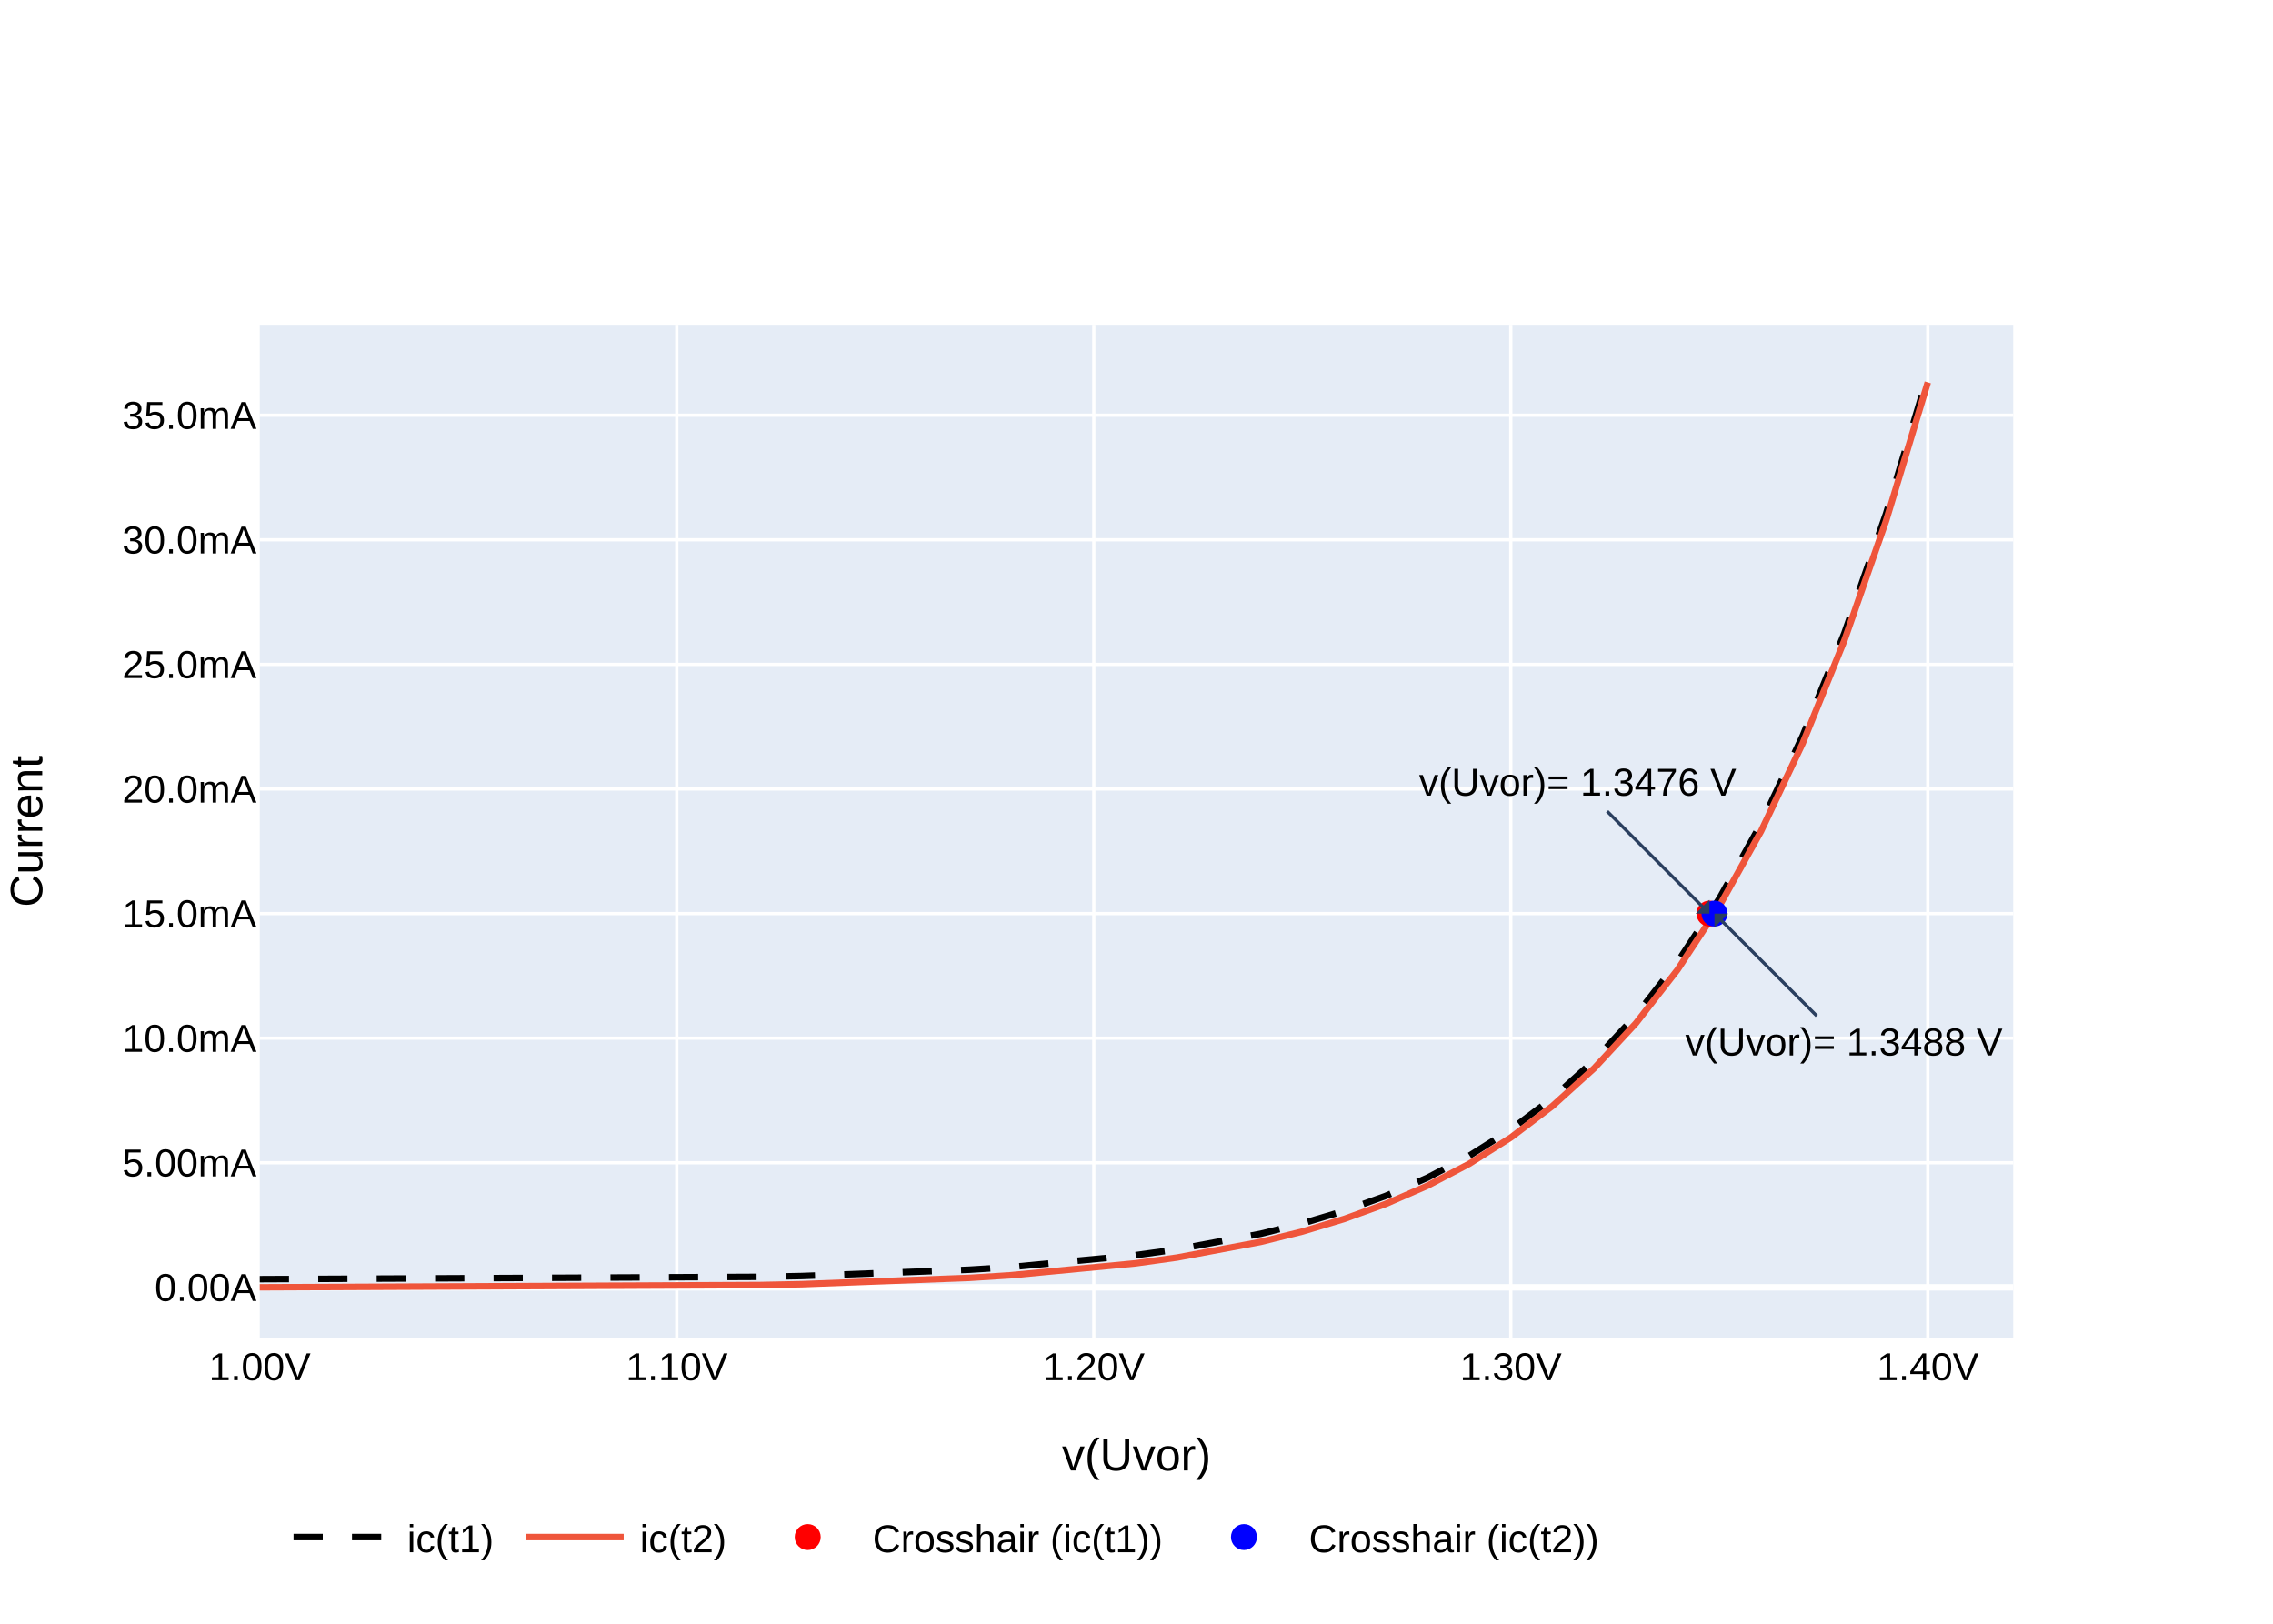
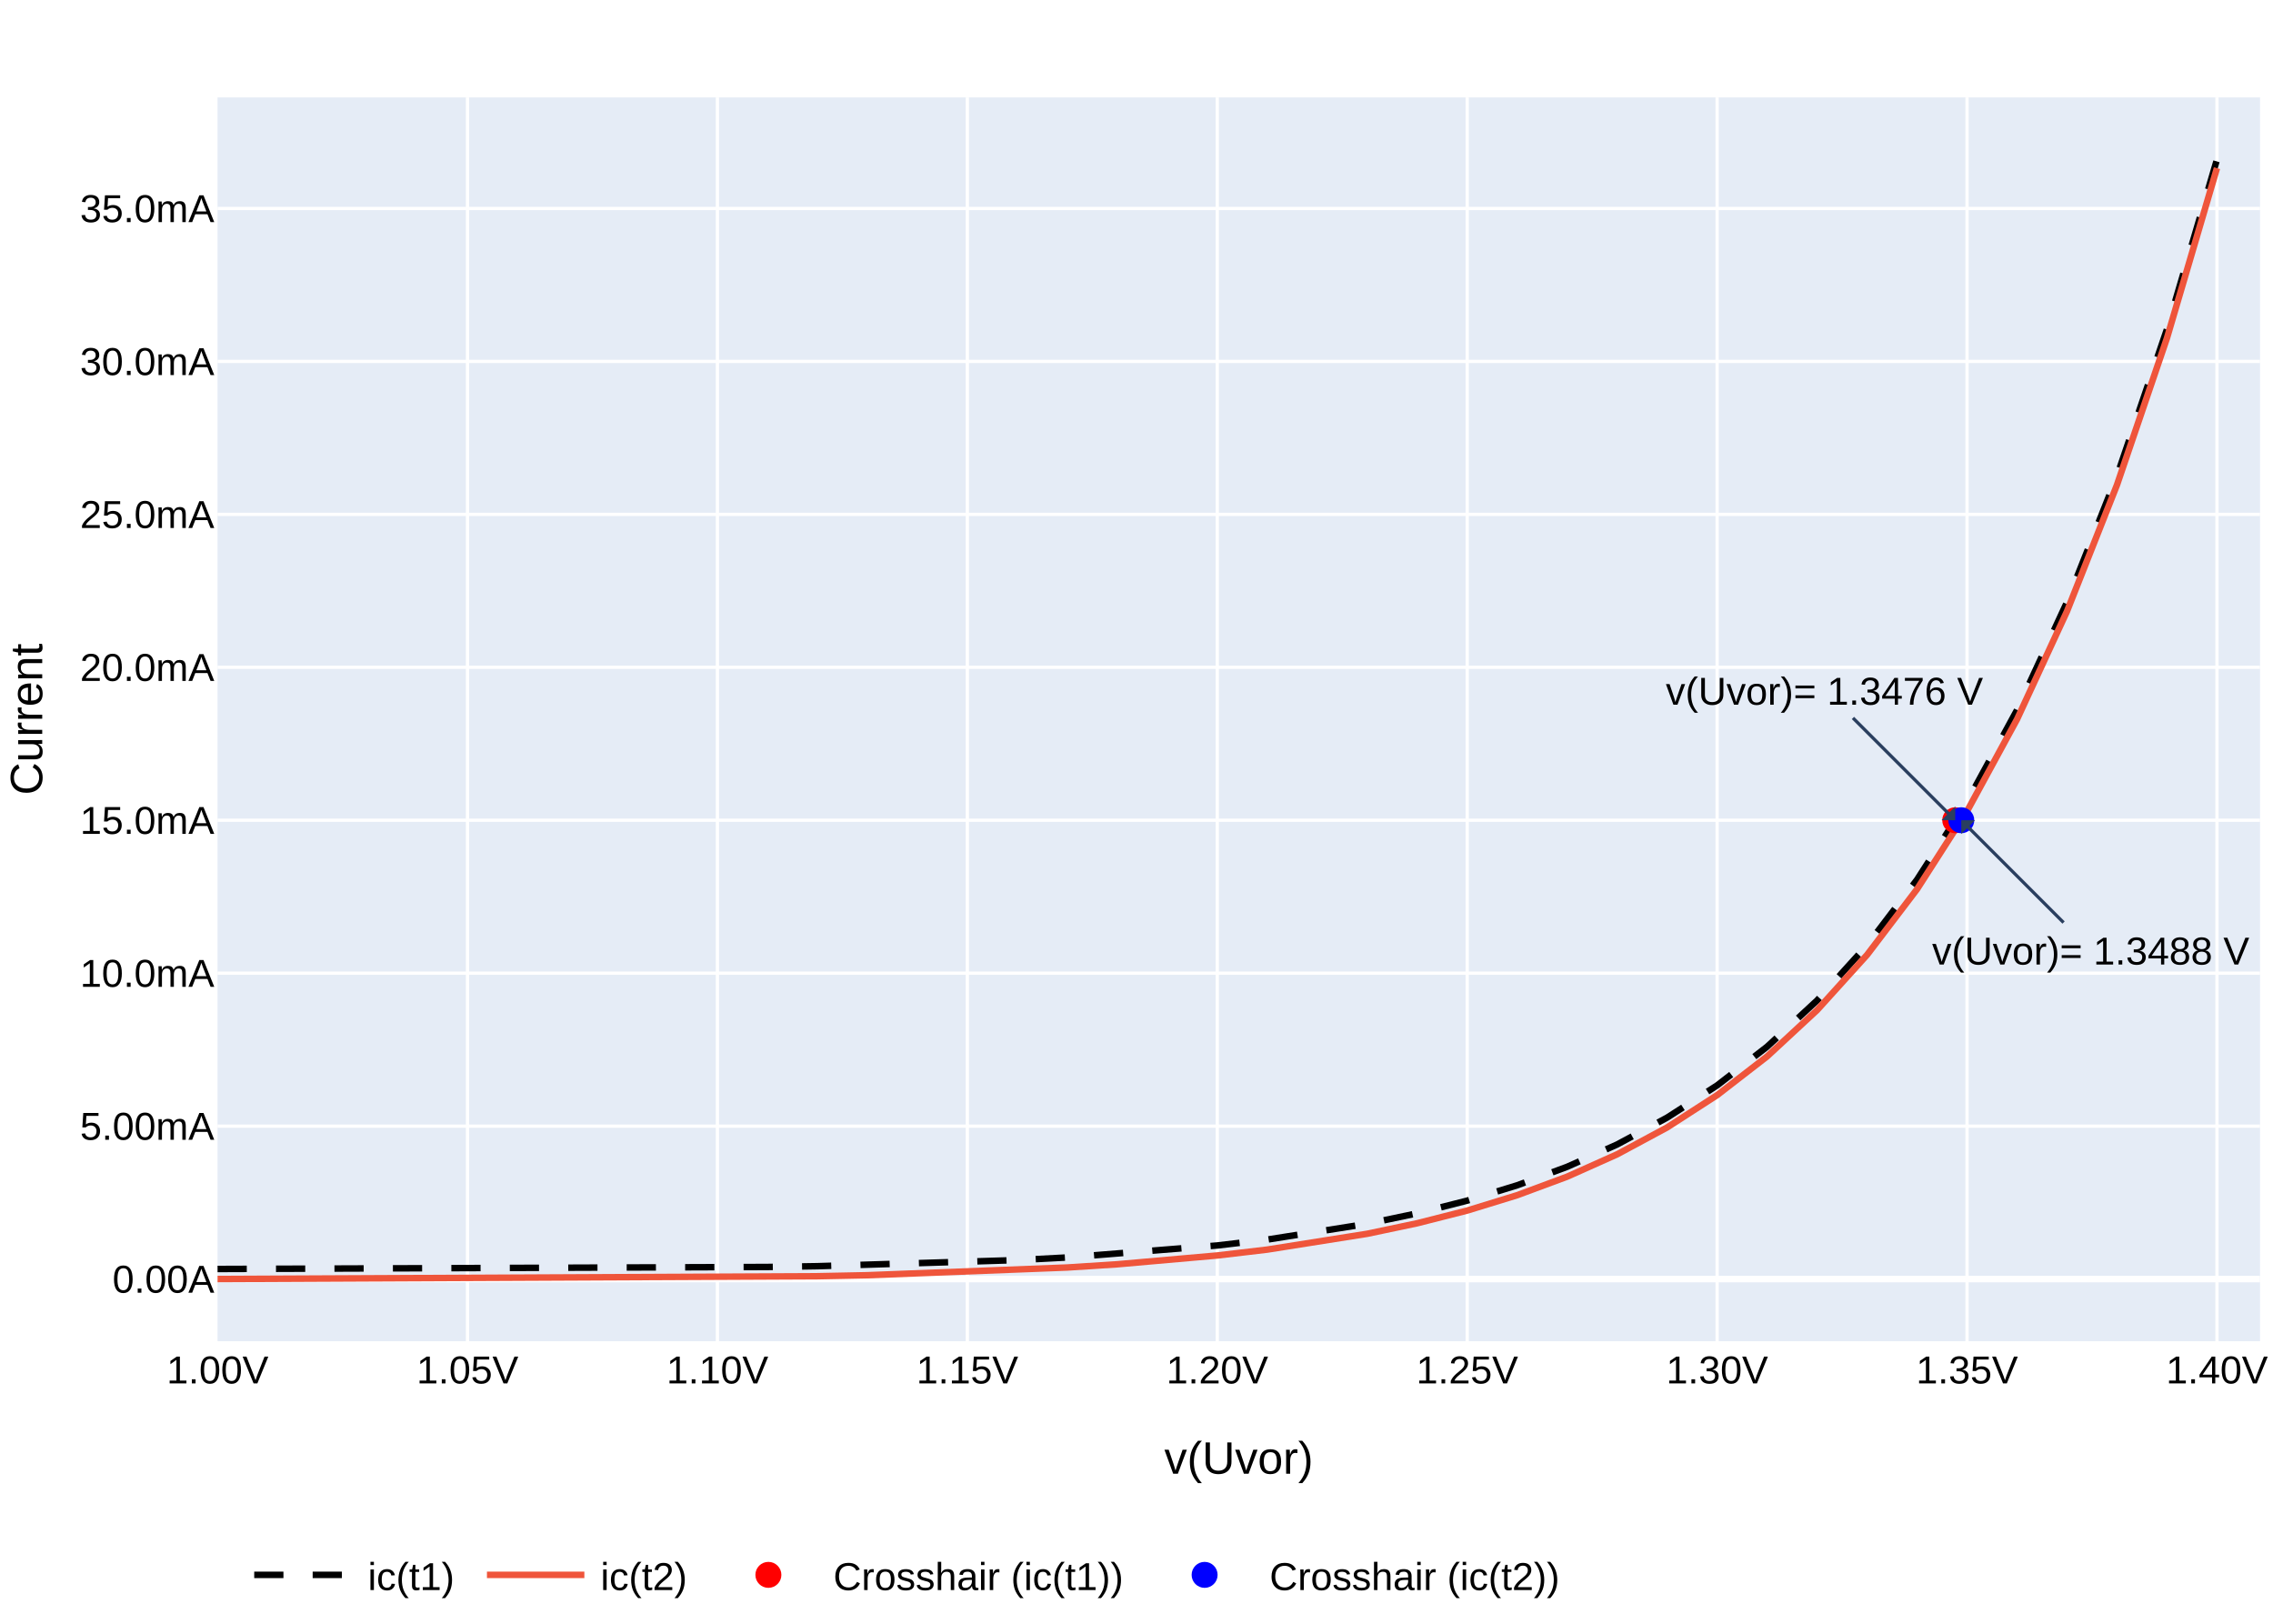
<svg xmlns="http://www.w3.org/2000/svg" class="main-svg" width="700" height="500" style="" viewBox="0 0 700 500">
  <rect x="0" y="0" width="700" height="500" style="fill: rgb(255, 255, 255); fill-opacity: 1;" />
-   <defs id="defs-0371d4">
+   <defs id="defs-7d02e5">
    <g class="clips">
-       <clipPath id="clip0371d4xyplot" class="plotclip">
-         <rect width="540" height="312" />
-       </clipPath>
-       <clipPath class="axesclip" id="clip0371d4x">
-         <rect x="80" y="0" width="540" height="500" />
-       </clipPath>
-       <clipPath class="axesclip" id="clip0371d4y">
-         <rect x="0" y="100" width="700" height="312" />
-       </clipPath>
-       <clipPath class="axesclip" id="clip0371d4xy">
-         <rect x="80" y="100" width="540" height="312" />
+       <clipPath id="clip7d02e5xyplot" class="plotclip">
+         <rect width="629" height="383" />
+       </clipPath>
+       <clipPath class="axesclip" id="clip7d02e5x">
+         <rect x="67" y="0" width="629" height="500" />
+       </clipPath>
+       <clipPath class="axesclip" id="clip7d02e5y">
+         <rect x="0" y="30" width="700" height="383" />
+       </clipPath>
+       <clipPath class="axesclip" id="clip7d02e5xy">
+         <rect x="67" y="30" width="629" height="383" />
      </clipPath>
    </g>
    <g class="gradients" />
    <g class="patterns" />
  </defs>
  <g class="bglayer">
-     <rect class="bg" x="80" y="100" width="540" height="312" style="fill: rgb(229, 236, 246); fill-opacity: 1; stroke-width: 0;" />
+     <rect class="bg" x="67" y="30" width="629" height="383" style="fill: rgb(229, 236, 246); fill-opacity: 1; stroke-width: 0;" />
  </g>
  <g class="layer-below">
    <g class="imagelayer" />
    <g class="shapelayer" />
  </g>
  <g class="cartesianlayer">
    <g class="subplot xy">
      <g class="layer-subplot">
        <g class="shapelayer" />
        <g class="imagelayer" />
      </g>
      <g class="minor-gridlayer">
        <g class="x" />
        <g class="y" />
      </g>
      <g class="gridlayer">
        <g class="x">
-           <path class="xgrid crisp" transform="translate(208.42,0)" d="M0,100v312" style="stroke: rgb(255, 255, 255); stroke-opacity: 1; stroke-width: 1px;" />
-           <path class="xgrid crisp" transform="translate(336.85,0)" d="M0,100v312" style="stroke: rgb(255, 255, 255); stroke-opacity: 1; stroke-width: 1px;" />
-           <path class="xgrid crisp" transform="translate(465.27,0)" d="M0,100v312" style="stroke: rgb(255, 255, 255); stroke-opacity: 1; stroke-width: 1px;" />
-           <path class="xgrid crisp" transform="translate(593.69,0)" d="M0,100v312" style="stroke: rgb(255, 255, 255); stroke-opacity: 1; stroke-width: 1px;" />
+           <path class="xgrid crisp" transform="translate(143.97,0)" d="M0,30v383" style="stroke: rgb(255, 255, 255); stroke-opacity: 1; stroke-width: 1px;" />
+           <path class="xgrid crisp" transform="translate(220.94,0)" d="M0,30v383" style="stroke: rgb(255, 255, 255); stroke-opacity: 1; stroke-width: 1px;" />
+           <path class="xgrid crisp" transform="translate(297.9,0)" d="M0,30v383" style="stroke: rgb(255, 255, 255); stroke-opacity: 1; stroke-width: 1px;" />
+           <path class="xgrid crisp" transform="translate(374.87,0)" d="M0,30v383" style="stroke: rgb(255, 255, 255); stroke-opacity: 1; stroke-width: 1px;" />
+           <path class="xgrid crisp" transform="translate(451.84,0)" d="M0,30v383" style="stroke: rgb(255, 255, 255); stroke-opacity: 1; stroke-width: 1px;" />
+           <path class="xgrid crisp" transform="translate(528.81,0)" d="M0,30v383" style="stroke: rgb(255, 255, 255); stroke-opacity: 1; stroke-width: 1px;" />
+           <path class="xgrid crisp" transform="translate(605.77,0)" d="M0,30v383" style="stroke: rgb(255, 255, 255); stroke-opacity: 1; stroke-width: 1px;" />
+           <path class="xgrid crisp" transform="translate(682.74,0)" d="M0,30v383" style="stroke: rgb(255, 255, 255); stroke-opacity: 1; stroke-width: 1px;" />
        </g>
        <g class="y">
-           <path class="ygrid crisp" transform="translate(0,358.04)" d="M80,0h540" style="stroke: rgb(255, 255, 255); stroke-opacity: 1; stroke-width: 1px;" />
-           <path class="ygrid crisp" transform="translate(0,319.68)" d="M80,0h540" style="stroke: rgb(255, 255, 255); stroke-opacity: 1; stroke-width: 1px;" />
-           <path class="ygrid crisp" transform="translate(0,281.32)" d="M80,0h540" style="stroke: rgb(255, 255, 255); stroke-opacity: 1; stroke-width: 1px;" />
-           <path class="ygrid crisp" transform="translate(0,242.95)" d="M80,0h540" style="stroke: rgb(255, 255, 255); stroke-opacity: 1; stroke-width: 1px;" />
-           <path class="ygrid crisp" transform="translate(0,204.59)" d="M80,0h540" style="stroke: rgb(255, 255, 255); stroke-opacity: 1; stroke-width: 1px;" />
-           <path class="ygrid crisp" transform="translate(0,166.22)" d="M80,0h540" style="stroke: rgb(255, 255, 255); stroke-opacity: 1; stroke-width: 1px;" />
-           <path class="ygrid crisp" transform="translate(0,127.86)" d="M80,0h540" style="stroke: rgb(255, 255, 255); stroke-opacity: 1; stroke-width: 1px;" />
+           <path class="ygrid crisp" transform="translate(0,346.77)" d="M67,0h629" style="stroke: rgb(255, 255, 255); stroke-opacity: 1; stroke-width: 1px;" />
+           <path class="ygrid crisp" transform="translate(0,299.67)" d="M67,0h629" style="stroke: rgb(255, 255, 255); stroke-opacity: 1; stroke-width: 1px;" />
+           <path class="ygrid crisp" transform="translate(0,252.58)" d="M67,0h629" style="stroke: rgb(255, 255, 255); stroke-opacity: 1; stroke-width: 1px;" />
+           <path class="ygrid crisp" transform="translate(0,205.48)" d="M67,0h629" style="stroke: rgb(255, 255, 255); stroke-opacity: 1; stroke-width: 1px;" />
+           <path class="ygrid crisp" transform="translate(0,158.39)" d="M67,0h629" style="stroke: rgb(255, 255, 255); stroke-opacity: 1; stroke-width: 1px;" />
+           <path class="ygrid crisp" transform="translate(0,111.29)" d="M67,0h629" style="stroke: rgb(255, 255, 255); stroke-opacity: 1; stroke-width: 1px;" />
+           <path class="ygrid crisp" transform="translate(0,64.2)" d="M67,0h629" style="stroke: rgb(255, 255, 255); stroke-opacity: 1; stroke-width: 1px;" />
        </g>
      </g>
      <g class="zerolinelayer">
-         <path class="yzl zl crisp" transform="translate(0,396.41)" d="M80,0h540" style="stroke: rgb(255, 255, 255); stroke-opacity: 1; stroke-width: 2px;" />
+         <path class="yzl zl crisp" transform="translate(0,393.86)" d="M67,0h629" style="stroke: rgb(255, 255, 255); stroke-opacity: 1; stroke-width: 2px;" />
      </g>
      <path class="xlines-below" />
      <path class="ylines-below" />
      <g class="overlines-below" />
      <g class="xaxislayer-below" />
      <g class="yaxislayer-below" />
      <g class="overaxes-below" />
-       <g class="plot" transform="translate(80,100)" clip-path="url(#clip0371d4xyplot)">
+       <g class="plot" transform="translate(67,30)" clip-path="url(#clip7d02e5xyplot)">
        <g class="scatterlayer mlayer">
-           <g class="trace scatter trace2cc77e" style="stroke-miterlimit: 2; opacity: 1;">
+           <g class="trace scatter traceb9ea14" style="stroke-miterlimit: 2; opacity: 1;">
            <g class="fills" />
            <g class="errorbars" />
            <g class="lines">
-               <path class="js-line" d="M0,293.89L154.11,293.18L166.95,292.93L218.32,290.99L231.16,290.19L269.69,286.51L282.53,284.72L308.21,279.92L321.06,276.73L333.9,272.89L346.74,268.25L359.58,262.65L372.43,255.92L385.27,247.83L398.11,238.13L410.95,226.53L423.8,212.69L436.64,196.23L449.48,176.72L462.32,153.68L475.16,126.61L488.01,94.96L500.85,58.15L513.69,15.6" style="vector-effect: non-scaling-stroke; fill: none; stroke: rgb(0, 0, 0); stroke-opacity: 1; stroke-width: 2px; opacity: 1; stroke-dasharray: 9px, 9px;" />
+               <path class="js-line" d="M0,360.76L169.33,360.14L184.72,359.9L246.3,358.02L261.69,357.21L307.87,353.52L323.26,351.71L354.05,346.85L369.44,343.62L384.84,339.71L400.23,334.99L415.63,329.29L431.02,322.42L446.41,314.15L461.81,304.23L477.2,292.32L492.59,278.08L507.99,261.09L523.38,240.88L538.77,216.93L554.17,188.65L569.56,155.43L584.95,116.57L600.35,71.38L615.74,19.15" style="vector-effect: non-scaling-stroke; fill: none; stroke: rgb(0, 0, 0); stroke-opacity: 1; stroke-width: 2px; opacity: 1; stroke-dasharray: 9px, 9px;" />
            </g>
            <g class="points" />
            <g class="text" />
          </g>
-           <g class="trace scatter trace36295f" style="stroke-miterlimit: 2; opacity: 1;">
+           <g class="trace scatter trace6c70f2" style="stroke-miterlimit: 2; opacity: 1;">
            <g class="fills" />
            <g class="errorbars" />
            <g class="lines">
-               <path class="js-line" d="M0,296.4L154.11,295.7L166.95,295.44L218.32,293.51L231.16,292.7L269.69,289.02L282.53,287.23L308.21,282.42L321.06,279.23L333.9,275.37L346.74,270.72L359.58,265.12L372.43,258.38L385.27,250.28L398.11,240.56L410.95,228.95L423.8,215.09L436.64,198.6L449.48,179.06L462.32,156L475.16,128.9L488.01,97.2L500.85,60.35L513.69,17.74" style="vector-effect: non-scaling-stroke; fill: none; stroke: rgb(239, 85, 59); stroke-opacity: 1; stroke-width: 2px; opacity: 1;" />
+               <path class="js-line" d="M0,363.85L184.72,362.99L200.12,362.68L261.69,360.3L277.08,359.31L307.87,356.6L323.26,354.79L354.05,349.92L369.44,346.68L384.84,342.77L400.23,338.04L415.63,332.33L431.02,325.45L446.41,317.17L461.81,307.23L477.2,295.31L492.59,281.05L507.99,264.03L523.38,243.8L538.77,219.81L554.17,191.5L569.56,158.23L584.95,119.32L600.35,74.08L615.74,21.78" style="vector-effect: non-scaling-stroke; fill: none; stroke: rgb(239, 85, 59); stroke-opacity: 1; stroke-width: 2px; opacity: 1;" />
            </g>
            <g class="points" />
            <g class="text" />
          </g>
-           <g class="trace scatter trace168db2" style="stroke-miterlimit: 2; opacity: 1;">
+           <g class="trace scatter tracebf5252" style="stroke-miterlimit: 2; opacity: 1;">
            <g class="fills" />
            <g class="errorbars" />
            <g class="lines" />
            <g class="points">
-               <path class="point" transform="translate(446.45,181.32)" d="M4,0A4,4 0 1,1 0,-4A4,4 0 0,1 4,0Z" style="opacity: 1; stroke-width: 0px; fill: rgb(255, 0, 0); fill-opacity: 1;" />
-             </g>
-             <g class="text" />
-           </g>
-           <g class="trace scatter traceba51db" style="stroke-miterlimit: 2; opacity: 1;">
+               <path class="point" transform="translate(535.14,222.58)" d="M4,0A4,4 0 1,1 0,-4A4,4 0 0,1 4,0Z" style="opacity: 1; stroke-width: 0px; fill: rgb(255, 0, 0); fill-opacity: 1;" />
+             </g>
+             <g class="text" />
+           </g>
+           <g class="trace scatter tracef0746a" style="stroke-miterlimit: 2; opacity: 1;">
            <g class="fills" />
            <g class="errorbars" />
            <g class="lines" />
            <g class="points">
-               <path class="point" transform="translate(448,181.32)" d="M4,0A4,4 0 1,1 0,-4A4,4 0 0,1 4,0Z" style="opacity: 1; stroke-width: 0px; fill: rgb(0, 0, 255); fill-opacity: 1;" />
+               <path class="point" transform="translate(537,222.58)" d="M4,0A4,4 0 1,1 0,-4A4,4 0 0,1 4,0Z" style="opacity: 1; stroke-width: 0px; fill: rgb(0, 0, 255); fill-opacity: 1;" />
            </g>
            <g class="text" />
          </g>
        </g>
      </g>
      <g class="overplot" />
      <path class="xlines-above crisp" d="M0,0" style="fill: none;" />
      <path class="ylines-above crisp" d="M0,0" style="fill: none;" />
      <g class="overlines-above" />
      <g class="xaxislayer-above">
        <g class="xtick">
-           <text text-anchor="middle" x="0" y="425" transform="translate(80,0)" style="font-family: Arial; font-size: 12px; fill: rgb(0, 0, 0); fill-opacity: 1; white-space: pre; opacity: 1;">1.00V</text>
-         </g>
-         <g class="xtick">
-           <text text-anchor="middle" x="0" y="425" style="font-family: Arial; font-size: 12px; fill: rgb(0, 0, 0); fill-opacity: 1; white-space: pre; opacity: 1;" transform="translate(208.42,0)">1.10V</text>
-         </g>
-         <g class="xtick">
-           <text text-anchor="middle" x="0" y="425" style="font-family: Arial; font-size: 12px; fill: rgb(0, 0, 0); fill-opacity: 1; white-space: pre; opacity: 1;" transform="translate(336.85,0)">1.20V</text>
-         </g>
-         <g class="xtick">
-           <text text-anchor="middle" x="0" y="425" style="font-family: Arial; font-size: 12px; fill: rgb(0, 0, 0); fill-opacity: 1; white-space: pre; opacity: 1;" transform="translate(465.27,0)">1.30V</text>
-         </g>
-         <g class="xtick">
-           <text text-anchor="middle" x="0" y="425" style="font-family: Arial; font-size: 12px; fill: rgb(0, 0, 0); fill-opacity: 1; white-space: pre; opacity: 1;" transform="translate(593.69,0)">1.40V</text>
+           <text text-anchor="middle" x="0" y="426" transform="translate(67,0)" style="font-family: Arial; font-size: 12px; fill: rgb(0, 0, 0); fill-opacity: 1; white-space: pre; opacity: 1;">1.00V</text>
+         </g>
+         <g class="xtick">
+           <text text-anchor="middle" x="0" y="426" style="font-family: Arial; font-size: 12px; fill: rgb(0, 0, 0); fill-opacity: 1; white-space: pre; opacity: 1;" transform="translate(143.97,0)">1.05V</text>
+         </g>
+         <g class="xtick">
+           <text text-anchor="middle" x="0" y="426" style="font-family: Arial; font-size: 12px; fill: rgb(0, 0, 0); fill-opacity: 1; white-space: pre; opacity: 1;" transform="translate(220.94,0)">1.10V</text>
+         </g>
+         <g class="xtick">
+           <text text-anchor="middle" x="0" y="426" style="font-family: Arial; font-size: 12px; fill: rgb(0, 0, 0); fill-opacity: 1; white-space: pre; opacity: 1;" transform="translate(297.9,0)">1.15V</text>
+         </g>
+         <g class="xtick">
+           <text text-anchor="middle" x="0" y="426" style="font-family: Arial; font-size: 12px; fill: rgb(0, 0, 0); fill-opacity: 1; white-space: pre; opacity: 1;" transform="translate(374.87,0)">1.20V</text>
+         </g>
+         <g class="xtick">
+           <text text-anchor="middle" x="0" y="426" style="font-family: Arial; font-size: 12px; fill: rgb(0, 0, 0); fill-opacity: 1; white-space: pre; opacity: 1;" transform="translate(451.84,0)">1.25V</text>
+         </g>
+         <g class="xtick">
+           <text text-anchor="middle" x="0" y="426" style="font-family: Arial; font-size: 12px; fill: rgb(0, 0, 0); fill-opacity: 1; white-space: pre; opacity: 1;" transform="translate(528.81,0)">1.30V</text>
+         </g>
+         <g class="xtick">
+           <text text-anchor="middle" x="0" y="426" style="font-family: Arial; font-size: 12px; fill: rgb(0, 0, 0); fill-opacity: 1; white-space: pre; opacity: 1;" transform="translate(605.77,0)">1.35V</text>
+         </g>
+         <g class="xtick">
+           <text text-anchor="middle" x="0" y="426" style="font-family: Arial; font-size: 12px; fill: rgb(0, 0, 0); fill-opacity: 1; white-space: pre; opacity: 1;" transform="translate(682.74,0)">1.40V</text>
        </g>
      </g>
      <g class="yaxislayer-above">
        <g class="ytick">
-           <text text-anchor="end" x="79" y="4.2" transform="translate(0,396.41)" style="font-family: Arial; font-size: 12px; fill: rgb(0, 0, 0); fill-opacity: 1; white-space: pre; opacity: 1;">0.00A</text>
-         </g>
-         <g class="ytick">
-           <text text-anchor="end" x="79" y="4.2" style="font-family: Arial; font-size: 12px; fill: rgb(0, 0, 0); fill-opacity: 1; white-space: pre; opacity: 1;" transform="translate(0,358.04)">5.00mA</text>
-         </g>
-         <g class="ytick">
-           <text text-anchor="end" x="79" y="4.2" style="font-family: Arial; font-size: 12px; fill: rgb(0, 0, 0); fill-opacity: 1; white-space: pre; opacity: 1;" transform="translate(0,319.68)">10.0mA</text>
-         </g>
-         <g class="ytick">
-           <text text-anchor="end" x="79" y="4.2" style="font-family: Arial; font-size: 12px; fill: rgb(0, 0, 0); fill-opacity: 1; white-space: pre; opacity: 1;" transform="translate(0,281.32)">15.0mA</text>
-         </g>
-         <g class="ytick">
-           <text text-anchor="end" x="79" y="4.2" style="font-family: Arial; font-size: 12px; fill: rgb(0, 0, 0); fill-opacity: 1; white-space: pre; opacity: 1;" transform="translate(0,242.95)">20.0mA</text>
-         </g>
-         <g class="ytick">
-           <text text-anchor="end" x="79" y="4.2" style="font-family: Arial; font-size: 12px; fill: rgb(0, 0, 0); fill-opacity: 1; white-space: pre; opacity: 1;" transform="translate(0,204.59)">25.0mA</text>
-         </g>
-         <g class="ytick">
-           <text text-anchor="end" x="79" y="4.2" style="font-family: Arial; font-size: 12px; fill: rgb(0, 0, 0); fill-opacity: 1; white-space: pre; opacity: 1;" transform="translate(0,166.22)">30.0mA</text>
-         </g>
-         <g class="ytick">
-           <text text-anchor="end" x="79" y="4.2" style="font-family: Arial; font-size: 12px; fill: rgb(0, 0, 0); fill-opacity: 1; white-space: pre; opacity: 1;" transform="translate(0,127.86)">35.0mA</text>
+           <text text-anchor="end" x="66" y="4.2" transform="translate(0,393.86)" style="font-family: Arial; font-size: 12px; fill: rgb(0, 0, 0); fill-opacity: 1; white-space: pre; opacity: 1;">0.00A</text>
+         </g>
+         <g class="ytick">
+           <text text-anchor="end" x="66" y="4.2" style="font-family: Arial; font-size: 12px; fill: rgb(0, 0, 0); fill-opacity: 1; white-space: pre; opacity: 1;" transform="translate(0,346.77)">5.00mA</text>
+         </g>
+         <g class="ytick">
+           <text text-anchor="end" x="66" y="4.2" style="font-family: Arial; font-size: 12px; fill: rgb(0, 0, 0); fill-opacity: 1; white-space: pre; opacity: 1;" transform="translate(0,299.67)">10.0mA</text>
+         </g>
+         <g class="ytick">
+           <text text-anchor="end" x="66" y="4.2" style="font-family: Arial; font-size: 12px; fill: rgb(0, 0, 0); fill-opacity: 1; white-space: pre; opacity: 1;" transform="translate(0,252.58)">15.0mA</text>
+         </g>
+         <g class="ytick">
+           <text text-anchor="end" x="66" y="4.2" style="font-family: Arial; font-size: 12px; fill: rgb(0, 0, 0); fill-opacity: 1; white-space: pre; opacity: 1;" transform="translate(0,205.48)">20.0mA</text>
+         </g>
+         <g class="ytick">
+           <text text-anchor="end" x="66" y="4.2" style="font-family: Arial; font-size: 12px; fill: rgb(0, 0, 0); fill-opacity: 1; white-space: pre; opacity: 1;" transform="translate(0,158.39)">25.0mA</text>
+         </g>
+         <g class="ytick">
+           <text text-anchor="end" x="66" y="4.2" style="font-family: Arial; font-size: 12px; fill: rgb(0, 0, 0); fill-opacity: 1; white-space: pre; opacity: 1;" transform="translate(0,111.29)">30.0mA</text>
+         </g>
+         <g class="ytick">
+           <text text-anchor="end" x="66" y="4.2" style="font-family: Arial; font-size: 12px; fill: rgb(0, 0, 0); fill-opacity: 1; white-space: pre; opacity: 1;" transform="translate(0,64.2)">35.0mA</text>
        </g>
      </g>
      <g class="overaxes-above" />
    </g>
  </g>
  <g class="polarlayer" />
  <g class="smithlayer" />
  <g class="ternarylayer" />
  <g class="geolayer" />
  <g class="funnelarealayer" />
  <g class="pielayer" />
  <g class="iciclelayer" />
  <g class="treemaplayer" />
  <g class="sunburstlayer" />
  <g class="glimages" />
-   <defs id="topdefs-0371d4">
+   <defs id="topdefs-7d02e5">
    <g class="clips" />
-     <clipPath id="legend0371d4">
+     <clipPath id="legend7d02e5">
      <rect width="413" height="29" x="0" y="0" />
    </clipPath>
  </defs>
  <g class="layer-above">
    <g class="imagelayer" />
    <g class="shapelayer" />
  </g>
  <g class="infolayer">
-     <g class="legend" pointer-events="all" transform="translate(85.4,458.8)">
+     <g class="legend" pointer-events="all" transform="translate(73.29,470.45)">
      <rect class="bg" shape-rendering="crispEdges" style="stroke: rgb(68, 68, 68); stroke-opacity: 1; fill: rgb(255, 255, 255); fill-opacity: 1; stroke-width: 0px;" width="413" height="29" x="0" y="0" />
-       <g class="scrollbox" transform="" clip-path="url(#legend0371d4)">
+       <g class="scrollbox" transform="" clip-path="url(#legend7d02e5)">
        <g class="groups">
          <g class="traces" transform="translate(0,14.5)" style="opacity: 1;">
            <text class="legendtext" text-anchor="start" x="40" y="4.68" style="font-family: Arial; font-size: 12px; fill: rgb(0, 0, 0); fill-opacity: 1; white-space: pre;">ic(t1)</text>
            <g class="layers" style="opacity: 1;">
              <g class="legendfill" />
              <g class="legendlines">
                <path class="js-line" d="M5,0h30" style="fill: none; stroke: rgb(0, 0, 0); stroke-opacity: 1; stroke-dasharray: 9px, 9px; stroke-width: 2px;" />
              </g>
              <g class="legendsymbols">
                <g class="legendpoints" />
              </g>
            </g>
            <rect class="legendtoggle" x="0" y="-9.5" width="69.172" height="19" style="fill: rgb(0, 0, 0); fill-opacity: 0;" />
          </g>
          <g class="traces" transform="translate(71.67188,14.5)" style="opacity: 1;">
            <text class="legendtext" text-anchor="start" x="40" y="4.68" style="font-family: Arial; font-size: 12px; fill: rgb(0, 0, 0); fill-opacity: 1; white-space: pre;">ic(t2)</text>
            <g class="layers" style="opacity: 1;">
              <g class="legendfill" />
              <g class="legendlines">
                <path class="js-line" d="M5,0h30" style="fill: none; stroke: rgb(239, 85, 59); stroke-opacity: 1; stroke-width: 2px;" />
              </g>
              <g class="legendsymbols">
                <g class="legendpoints" />
              </g>
            </g>
            <rect class="legendtoggle" x="0" y="-9.5" width="69.172" height="19" style="fill: rgb(0, 0, 0); fill-opacity: 0;" />
          </g>
          <g class="traces" transform="translate(143.3438,14.5)" style="opacity: 1;">
            <text class="legendtext" text-anchor="start" x="40" y="4.68" style="font-family: Arial; font-size: 12px; fill: rgb(0, 0, 0); fill-opacity: 1; white-space: pre;">Crosshair (ic(t1))</text>
            <g class="layers" style="opacity: 1;">
              <g class="legendfill" />
              <g class="legendlines" />
              <g class="legendsymbols">
                <g class="legendpoints">
                  <path class="scatterpts" transform="translate(20,0)" d="M4,0A4,4 0 1,1 0,-4A4,4 0 0,1 4,0Z" style="opacity: 1; stroke-width: 0px; fill: rgb(255, 0, 0); fill-opacity: 1;" />
                </g>
              </g>
            </g>
            <rect class="legendtoggle" x="0" y="-9.5" width="131.844" height="19" style="fill: rgb(0, 0, 0); fill-opacity: 0;" />
          </g>
          <g class="traces" transform="translate(277.6875,14.5)" style="opacity: 1;">
            <text class="legendtext" text-anchor="start" x="40" y="4.68" style="font-family: Arial; font-size: 12px; fill: rgb(0, 0, 0); fill-opacity: 1; white-space: pre;">Crosshair (ic(t2))</text>
            <g class="layers" style="opacity: 1;">
              <g class="legendfill" />
              <g class="legendlines" />
              <g class="legendsymbols">
                <g class="legendpoints">
                  <path class="scatterpts" transform="translate(20,0)" d="M4,0A4,4 0 1,1 0,-4A4,4 0 0,1 4,0Z" style="opacity: 1; stroke-width: 0px; fill: rgb(0, 0, 255); fill-opacity: 1;" />
                </g>
              </g>
            </g>
            <rect class="legendtoggle" x="0" y="-9.5" width="131.844" height="19" style="fill: rgb(0, 0, 0); fill-opacity: 0;" />
          </g>
        </g>
      </g>
      <rect class="scrollbar" rx="20" ry="3" width="0" height="0" style="fill: rgb(128, 139, 164); fill-opacity: 1;" x="0" y="0" />
    </g>
    <g class="g-gtitle" />
    <g class="g-xtitle">
-       <text class="xtitle" x="350" y="452.8" text-anchor="middle" style="font-family: Arial; font-size: 14px; fill: rgb(0, 0, 0); opacity: 1; font-weight: normal; white-space: pre;">v(Uvor)</text>
-     </g>
-     <g class="g-ytitle" transform="translate(0.1591797,0)">
-       <text class="ytitle" transform="rotate(-90,12.84063,256)" x="12.841" y="256" text-anchor="middle" style="font-family: Arial; font-size: 14px; fill: rgb(0, 0, 0); opacity: 1; font-weight: normal; white-space: pre;">Current</text>
+       <text class="xtitle" x="381.5" y="453.8" text-anchor="middle" style="font-family: Arial; font-size: 14px; fill: rgb(0, 0, 0); opacity: 1; font-weight: normal; white-space: pre;">v(Uvor)</text>
+     </g>
+     <g class="g-ytitle" transform="translate(13.15918,0)">
+       <text class="ytitle" transform="rotate(-90,-0.159375,221.5)" x="-0.159" y="221.5" text-anchor="middle" style="font-family: Arial; font-size: 14px; fill: rgb(0, 0, 0); opacity: 1; font-weight: normal; white-space: pre;">Current</text>
    </g>
    <g class="annotation" data-index="0" style="opacity: 1;">
-       <g class="annotation-text-g" transform="rotate(0,486.45,241.32)">
-         <g class="cursor-pointer" transform="translate(434,232)">
+       <g class="annotation-text-g" transform="rotate(0,562.14,212.58)">
+         <g class="cursor-pointer" transform="translate(510,204)">
          <rect class="bg" x="0.5" y="0.5" width="103" height="17" style="stroke-width: 1px; stroke: rgb(0, 0, 0); stroke-opacity: 0; fill: rgb(0, 0, 0); fill-opacity: 0;" />
          <text class="annotation-text" text-anchor="middle" x="51.859" y="13" style="font-family: Arial; font-size: 12px; fill: rgb(0, 0, 0); fill-opacity: 1; white-space: pre;">v(Uvor)= 1.3476 V</text>
        </g>
      </g>
      <g class="annotation-arrow-g" style="opacity: 1;">
-         <path d="M494.95,249.82L526.45,281.32" style="stroke-width: 1px; stroke: rgb(42, 63, 95); stroke-opacity: 1; stroke-dasharray: 0px, 0px, 43.948px, 44.548px;" />
-         <path d="M-2.4,-3V3L0.6,0Z" transform="translate(526.0258,280.8958)rotate(44.98764)" style="fill: rgb(42, 63, 95); stroke-width: 0;" />
+         <path d="M570.64,221.08L602.14,252.58" style="stroke-width: 1px; stroke: rgb(42, 63, 95); stroke-opacity: 1; stroke-dasharray: 0px, 0px, 43.948px, 44.548px;" />
+         <path d="M-2.4,-3V3L0.6,0Z" transform="translate(601.7158,252.1557)rotate(44.98764)" style="fill: rgb(42, 63, 95); stroke-width: 0;" />
      </g>
    </g>
    <g class="annotation" data-index="1" style="opacity: 1;">
-       <g class="annotation-text-g" transform="rotate(0,568,321.32)">
-         <g class="cursor-pointer" transform="translate(516,312)">
+       <g class="annotation-text-g" transform="rotate(0,644,292.58)">
+         <g class="cursor-pointer" transform="translate(592,284)">
          <rect class="bg" x="0.5" y="0.5" width="103" height="17" style="stroke-width: 1px; stroke: rgb(0, 0, 0); stroke-opacity: 0; fill: rgb(0, 0, 0); fill-opacity: 0;" />
          <text class="annotation-text" text-anchor="middle" x="51.859" y="13" style="font-family: Arial; font-size: 12px; fill: rgb(0, 0, 0); fill-opacity: 1; white-space: pre;">v(Uvor)= 1.3488 V</text>
        </g>
      </g>
      <g class="annotation-arrow-g" style="opacity: 1;">
-         <path d="M559.5,312.82L528,281.32" style="stroke-width: 1px; stroke: rgb(42, 63, 95); stroke-opacity: 1; stroke-dasharray: 0px, 0px, 43.948px, 44.548px;" />
-         <path d="M-2.4,-3V3L0.6,0Z" transform="translate(528.4243,281.7443)rotate(-135.0124)" style="fill: rgb(42, 63, 95); stroke-width: 0;" />
+         <path d="M635.5,284.08L604,252.58" style="stroke-width: 1px; stroke: rgb(42, 63, 95); stroke-opacity: 1; stroke-dasharray: 0px, 0px, 43.948px, 44.548px;" />
+         <path d="M-2.4,-3V3L0.6,0Z" transform="translate(604.4243,253.0043)rotate(-135.0124)" style="fill: rgb(42, 63, 95); stroke-width: 0;" />
      </g>
    </g>
  </g>
</svg>
